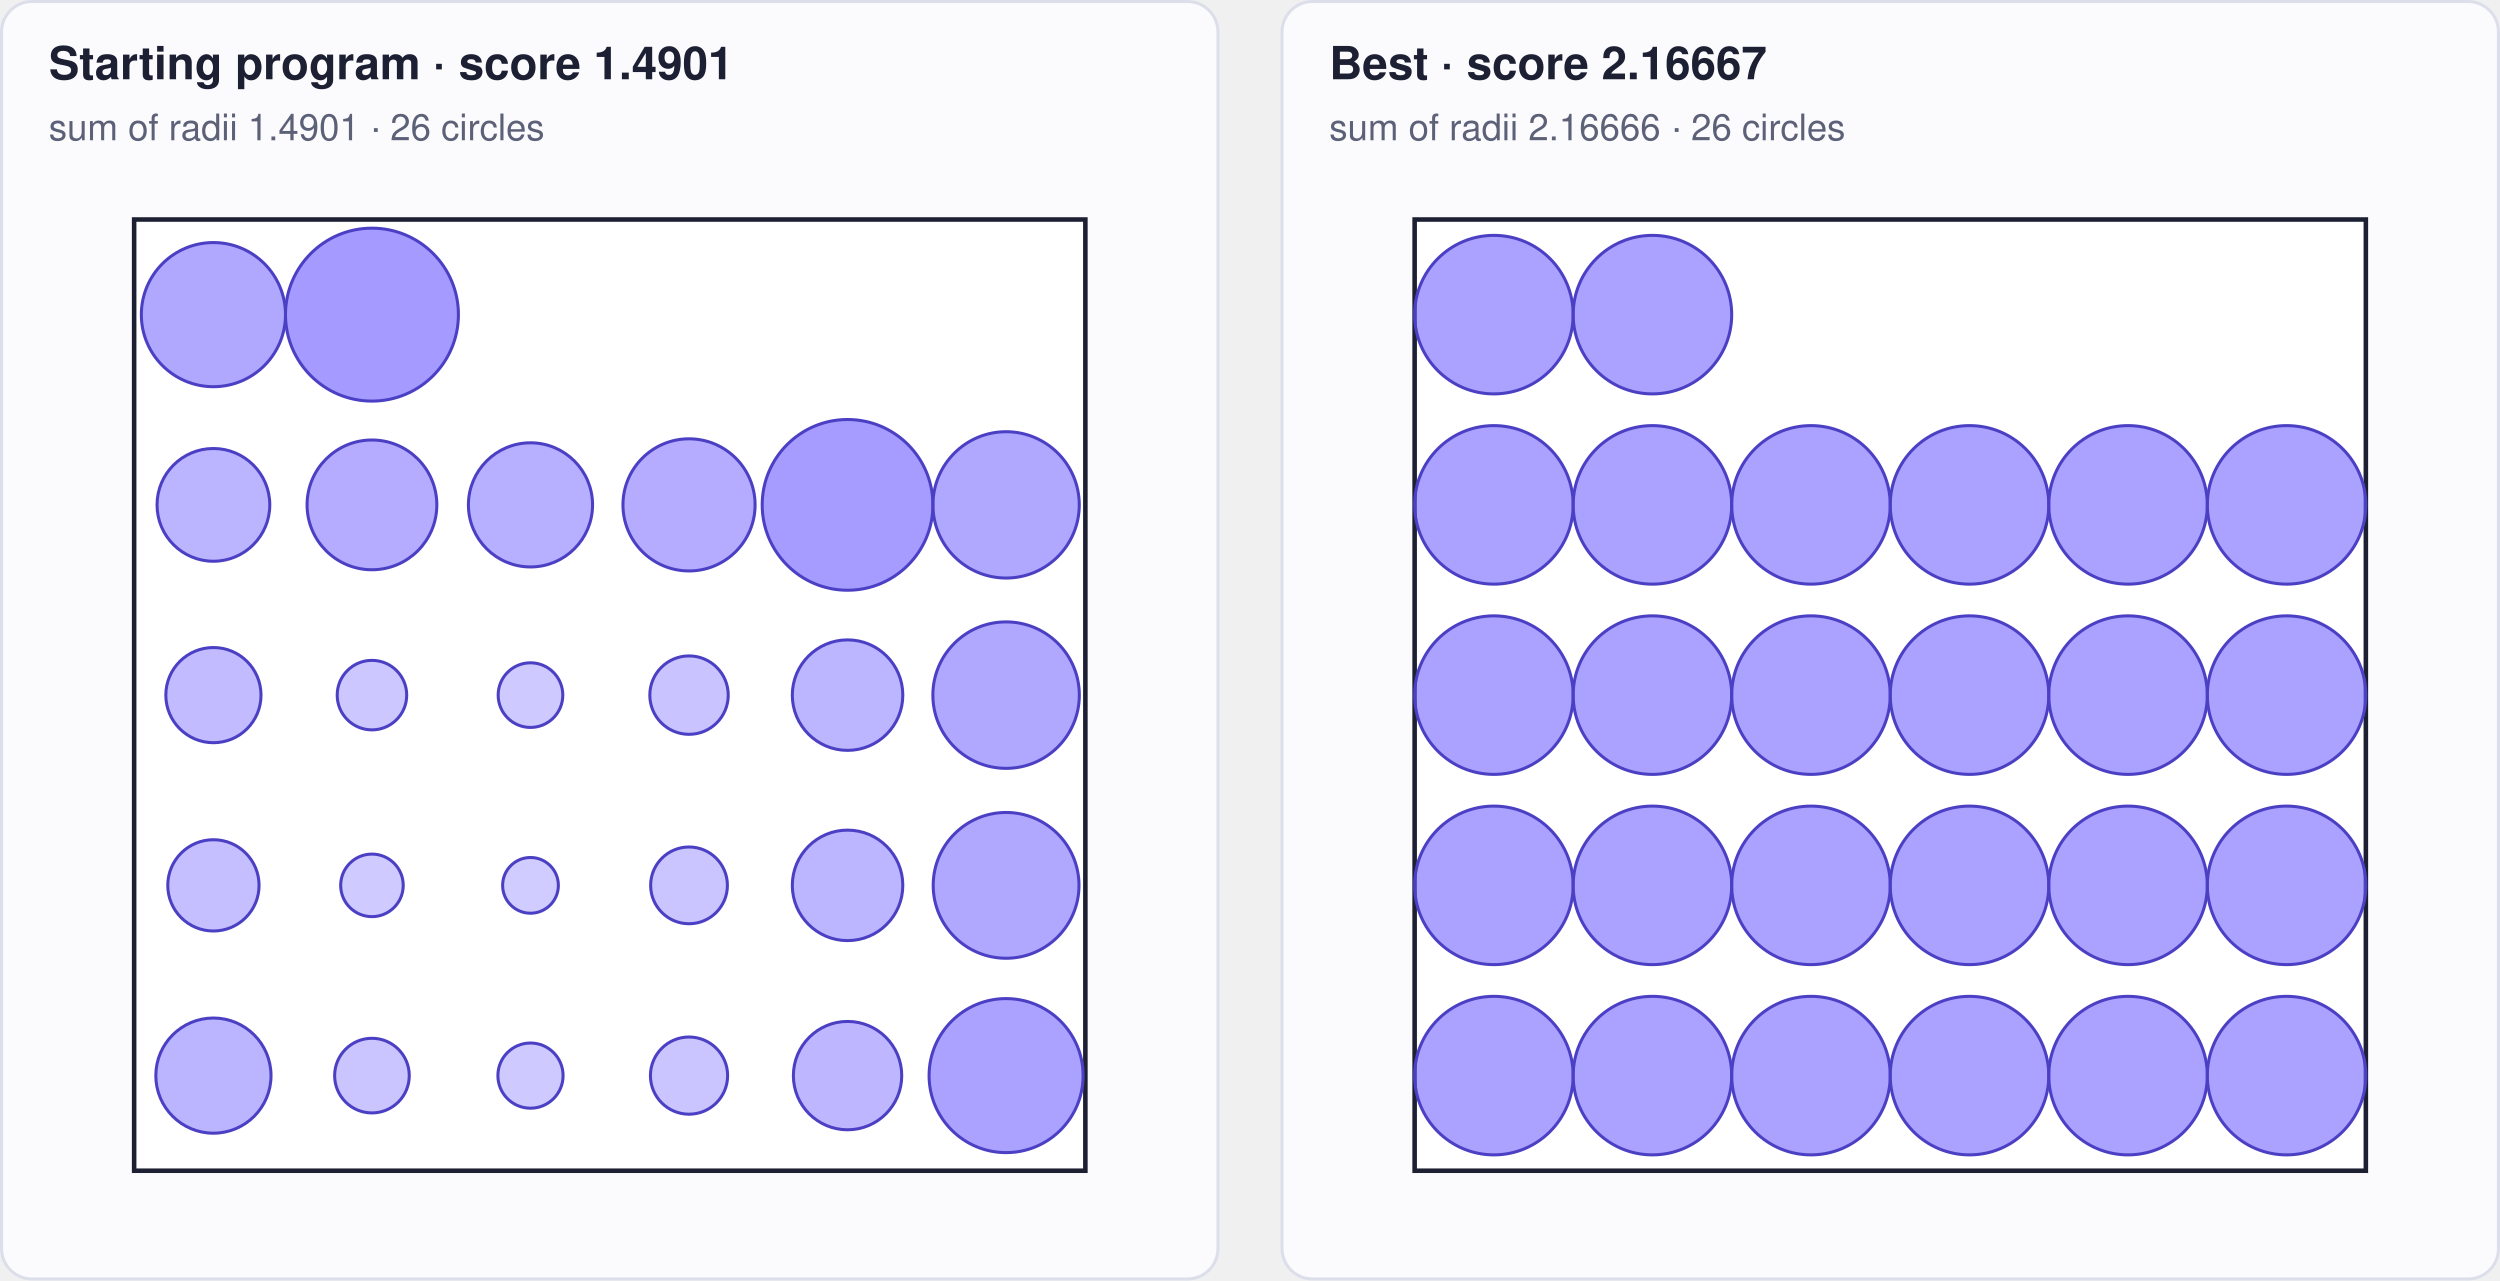
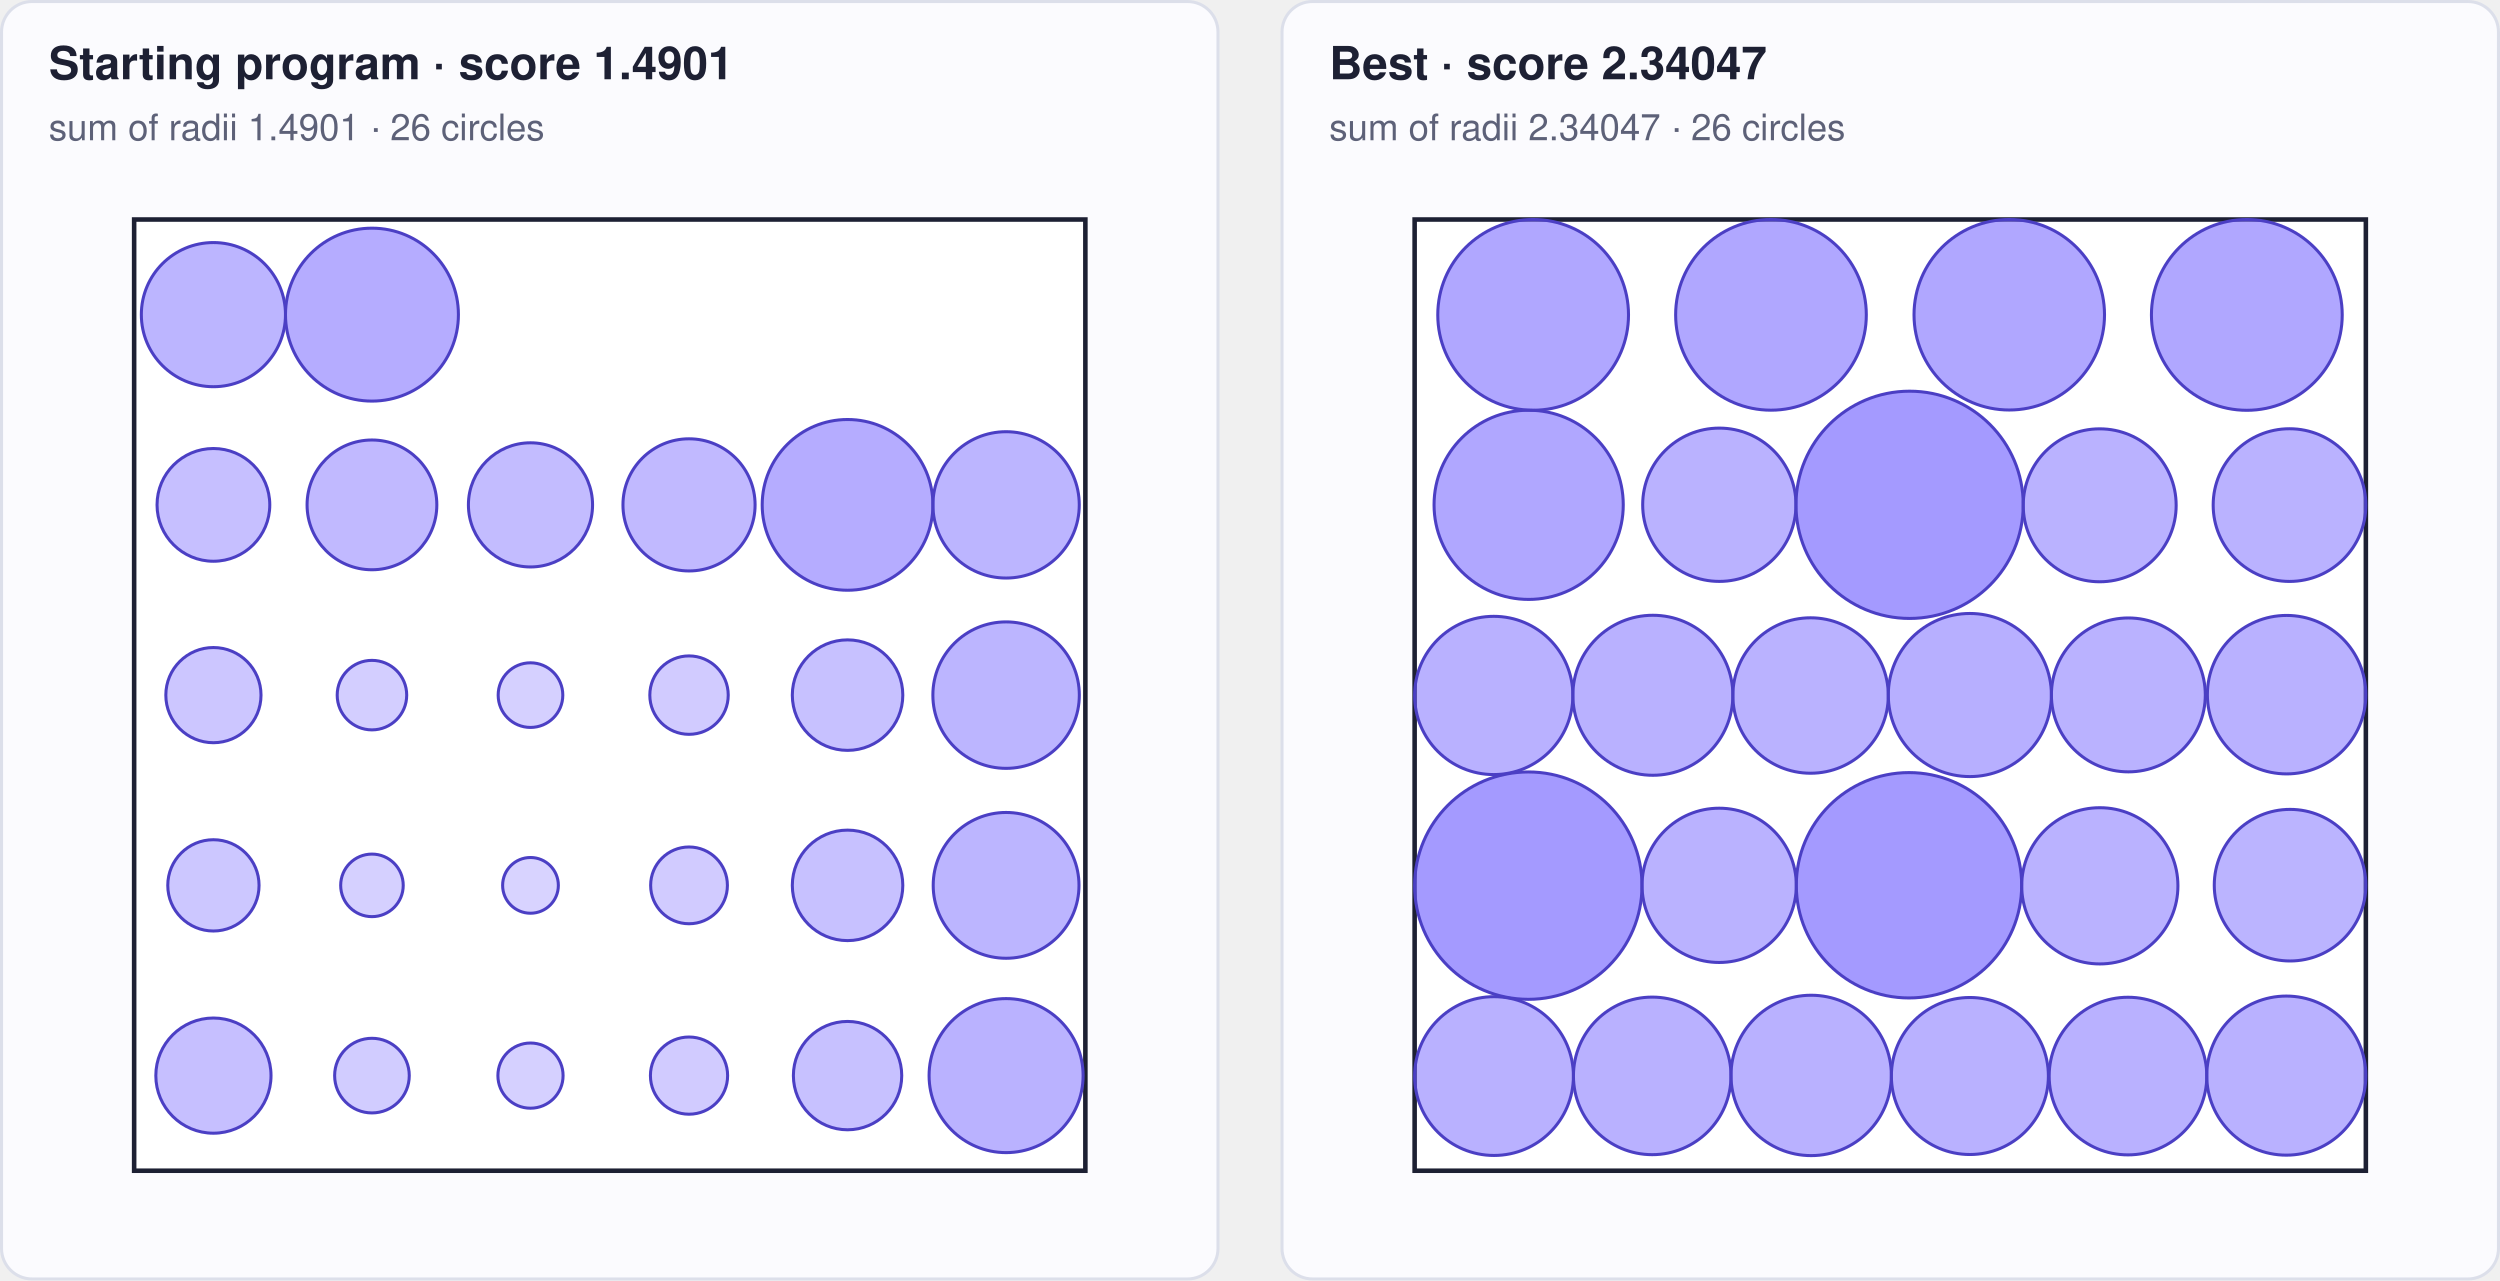
<svg xmlns="http://www.w3.org/2000/svg" viewBox="0 0 820 420.00" width="820" height="420.00" role="img" aria-label="circle_packing: the starting program's solution and the best one" font-family="system-ui, -apple-system, Segoe UI, Helvetica, Arial, sans-serif">
  <rect x="0.5" y="0.5" width="399" height="419" rx="10" fill="#fbfbfe" stroke="#dcdfea" />
  <text x="16" y="26" font-size="15" font-weight="600" fill="#1d2033">Starting program · score 1.4901</text>
  <text x="16" y="46" font-size="12" fill="#5d6178">sum of radii 1.4901 · 26 circles</text>
  <rect x="44.00" y="72.00" width="312.00" height="312.00" fill="#fff" stroke="#1d2033" stroke-width="1.5" />
-   <circle cx="70.00" cy="352.80" r="18.89" fill="#7b6cff" fill-opacity="0.51" stroke="#4b3fc4" stroke-width="1" />
-   <circle cx="122.00" cy="352.80" r="12.24" fill="#7b6cff" fill-opacity="0.40" stroke="#4b3fc4" stroke-width="1" />
-   <circle cx="174.00" cy="352.80" r="10.69" fill="#7b6cff" fill-opacity="0.37" stroke="#4b3fc4" stroke-width="1" />
-   <circle cx="226.00" cy="352.80" r="12.66" fill="#7b6cff" fill-opacity="0.40" stroke="#4b3fc4" stroke-width="1" />
-   <circle cx="278.00" cy="352.80" r="17.77" fill="#7b6cff" fill-opacity="0.49" stroke="#4b3fc4" stroke-width="1" />
-   <circle cx="330.00" cy="352.80" r="25.26" fill="#7b6cff" fill-opacity="0.63" stroke="#4b3fc4" stroke-width="1" />
-   <circle cx="70.00" cy="290.40" r="14.97" fill="#7b6cff" fill-opacity="0.44" stroke="#4b3fc4" stroke-width="1" />
-   <circle cx="122.00" cy="290.40" r="10.26" fill="#7b6cff" fill-opacity="0.36" stroke="#4b3fc4" stroke-width="1" />
-   <circle cx="174.00" cy="290.40" r="9.14" fill="#7b6cff" fill-opacity="0.34" stroke="#4b3fc4" stroke-width="1" />
-   <circle cx="226.00" cy="290.40" r="12.59" fill="#7b6cff" fill-opacity="0.40" stroke="#4b3fc4" stroke-width="1" />
-   <circle cx="278.00" cy="290.40" r="18.12" fill="#7b6cff" fill-opacity="0.50" stroke="#4b3fc4" stroke-width="1" />
-   <circle cx="330.00" cy="290.40" r="23.91" fill="#7b6cff" fill-opacity="0.60" stroke="#4b3fc4" stroke-width="1" />
-   <circle cx="70.00" cy="228.00" r="15.61" fill="#7b6cff" fill-opacity="0.46" stroke="#4b3fc4" stroke-width="1" />
-   <circle cx="122.00" cy="228.00" r="11.40" fill="#7b6cff" fill-opacity="0.38" stroke="#4b3fc4" stroke-width="1" />
-   <circle cx="174.00" cy="228.00" r="10.60" fill="#7b6cff" fill-opacity="0.37" stroke="#4b3fc4" stroke-width="1" />
-   <circle cx="226.00" cy="228.00" r="12.86" fill="#7b6cff" fill-opacity="0.41" stroke="#4b3fc4" stroke-width="1" />
-   <circle cx="278.00" cy="228.00" r="18.12" fill="#7b6cff" fill-opacity="0.50" stroke="#4b3fc4" stroke-width="1" />
-   <circle cx="330.00" cy="228.00" r="24.02" fill="#7b6cff" fill-opacity="0.60" stroke="#4b3fc4" stroke-width="1" />
-   <circle cx="70.00" cy="165.60" r="18.49" fill="#7b6cff" fill-opacity="0.51" stroke="#4b3fc4" stroke-width="1" />
-   <circle cx="122.00" cy="165.60" r="21.28" fill="#7b6cff" fill-opacity="0.56" stroke="#4b3fc4" stroke-width="1" />
-   <circle cx="174.00" cy="165.60" r="20.36" fill="#7b6cff" fill-opacity="0.54" stroke="#4b3fc4" stroke-width="1" />
-   <circle cx="226.00" cy="165.60" r="21.67" fill="#7b6cff" fill-opacity="0.56" stroke="#4b3fc4" stroke-width="1" />
-   <circle cx="278.00" cy="165.60" r="28.00" fill="#7b6cff" fill-opacity="0.67" stroke="#4b3fc4" stroke-width="1" />
-   <circle cx="330.00" cy="165.60" r="24.00" fill="#7b6cff" fill-opacity="0.60" stroke="#4b3fc4" stroke-width="1" />
-   <circle cx="70.00" cy="103.20" r="23.64" fill="#7b6cff" fill-opacity="0.60" stroke="#4b3fc4" stroke-width="1" />
-   <circle cx="122.00" cy="103.20" r="28.36" fill="#7b6cff" fill-opacity="0.68" stroke="#4b3fc4" stroke-width="1" />
+   <circle cx="70.00" cy="352.80" r="18.89" fill="#7b6cff" fill-opacity="0.43" stroke="#4b3fc4" stroke-width="1" />
+   <circle cx="122.00" cy="352.80" r="12.24" fill="#7b6cff" fill-opacity="0.34" stroke="#4b3fc4" stroke-width="1" />
+   <circle cx="174.00" cy="352.80" r="10.69" fill="#7b6cff" fill-opacity="0.32" stroke="#4b3fc4" stroke-width="1" />
+   <circle cx="226.00" cy="352.80" r="12.66" fill="#7b6cff" fill-opacity="0.35" stroke="#4b3fc4" stroke-width="1" />
+   <circle cx="278.00" cy="352.80" r="17.77" fill="#7b6cff" fill-opacity="0.42" stroke="#4b3fc4" stroke-width="1" />
+   <circle cx="330.00" cy="352.80" r="25.26" fill="#7b6cff" fill-opacity="0.52" stroke="#4b3fc4" stroke-width="1" />
+   <circle cx="70.00" cy="290.40" r="14.97" fill="#7b6cff" fill-opacity="0.38" stroke="#4b3fc4" stroke-width="1" />
+   <circle cx="122.00" cy="290.40" r="10.26" fill="#7b6cff" fill-opacity="0.32" stroke="#4b3fc4" stroke-width="1" />
+   <circle cx="174.00" cy="290.40" r="9.14" fill="#7b6cff" fill-opacity="0.30" stroke="#4b3fc4" stroke-width="1" />
+   <circle cx="226.00" cy="290.40" r="12.59" fill="#7b6cff" fill-opacity="0.35" stroke="#4b3fc4" stroke-width="1" />
+   <circle cx="278.00" cy="290.40" r="18.12" fill="#7b6cff" fill-opacity="0.42" stroke="#4b3fc4" stroke-width="1" />
+   <circle cx="330.00" cy="290.40" r="23.91" fill="#7b6cff" fill-opacity="0.50" stroke="#4b3fc4" stroke-width="1" />
+   <circle cx="70.00" cy="228.00" r="15.61" fill="#7b6cff" fill-opacity="0.39" stroke="#4b3fc4" stroke-width="1" />
+   <circle cx="122.00" cy="228.00" r="11.40" fill="#7b6cff" fill-opacity="0.33" stroke="#4b3fc4" stroke-width="1" />
+   <circle cx="174.00" cy="228.00" r="10.60" fill="#7b6cff" fill-opacity="0.32" stroke="#4b3fc4" stroke-width="1" />
+   <circle cx="226.00" cy="228.00" r="12.86" fill="#7b6cff" fill-opacity="0.35" stroke="#4b3fc4" stroke-width="1" />
+   <circle cx="278.00" cy="228.00" r="18.12" fill="#7b6cff" fill-opacity="0.42" stroke="#4b3fc4" stroke-width="1" />
+   <circle cx="330.00" cy="228.00" r="24.02" fill="#7b6cff" fill-opacity="0.50" stroke="#4b3fc4" stroke-width="1" />
+   <circle cx="70.00" cy="165.60" r="18.49" fill="#7b6cff" fill-opacity="0.43" stroke="#4b3fc4" stroke-width="1" />
+   <circle cx="122.00" cy="165.60" r="21.28" fill="#7b6cff" fill-opacity="0.47" stroke="#4b3fc4" stroke-width="1" />
+   <circle cx="174.00" cy="165.60" r="20.36" fill="#7b6cff" fill-opacity="0.45" stroke="#4b3fc4" stroke-width="1" />
+   <circle cx="226.00" cy="165.60" r="21.67" fill="#7b6cff" fill-opacity="0.47" stroke="#4b3fc4" stroke-width="1" />
+   <circle cx="278.00" cy="165.60" r="28.00" fill="#7b6cff" fill-opacity="0.56" stroke="#4b3fc4" stroke-width="1" />
+   <circle cx="330.00" cy="165.60" r="24.00" fill="#7b6cff" fill-opacity="0.50" stroke="#4b3fc4" stroke-width="1" />
+   <circle cx="70.00" cy="103.20" r="23.64" fill="#7b6cff" fill-opacity="0.50" stroke="#4b3fc4" stroke-width="1" />
+   <circle cx="122.00" cy="103.20" r="28.36" fill="#7b6cff" fill-opacity="0.56" stroke="#4b3fc4" stroke-width="1" />
  <rect x="420.5" y="0.5" width="399" height="419" rx="10" fill="#fbfbfe" stroke="#dcdfea" />
-   <text x="436" y="26" font-size="15" font-weight="600" fill="#1d2033">Best · score 2.16667</text>
-   <text x="436" y="46" font-size="12" fill="#5d6178">sum of radii 2.16666 · 26 circles</text>
+   <text x="436" y="26" font-size="15" font-weight="600" fill="#1d2033">Best · score 2.34047</text>
+   <text x="436" y="46" font-size="12" fill="#5d6178">sum of radii 2.34047 · 26 circles</text>
  <rect x="464.00" y="72.00" width="312.00" height="312.00" fill="#fff" stroke="#1d2033" stroke-width="1.5" />
-   <circle cx="490.00" cy="352.80" r="26.00" fill="#7b6cff" fill-opacity="0.64" stroke="#4b3fc4" stroke-width="1" />
-   <circle cx="542.00" cy="352.80" r="26.00" fill="#7b6cff" fill-opacity="0.64" stroke="#4b3fc4" stroke-width="1" />
-   <circle cx="594.00" cy="352.80" r="26.00" fill="#7b6cff" fill-opacity="0.64" stroke="#4b3fc4" stroke-width="1" />
-   <circle cx="646.00" cy="352.80" r="26.00" fill="#7b6cff" fill-opacity="0.64" stroke="#4b3fc4" stroke-width="1" />
-   <circle cx="698.00" cy="352.80" r="26.00" fill="#7b6cff" fill-opacity="0.64" stroke="#4b3fc4" stroke-width="1" />
-   <circle cx="750.00" cy="352.80" r="26.00" fill="#7b6cff" fill-opacity="0.64" stroke="#4b3fc4" stroke-width="1" />
-   <circle cx="490.00" cy="290.40" r="26.00" fill="#7b6cff" fill-opacity="0.64" stroke="#4b3fc4" stroke-width="1" />
-   <circle cx="542.00" cy="290.40" r="26.00" fill="#7b6cff" fill-opacity="0.64" stroke="#4b3fc4" stroke-width="1" />
-   <circle cx="594.00" cy="290.40" r="26.00" fill="#7b6cff" fill-opacity="0.64" stroke="#4b3fc4" stroke-width="1" />
-   <circle cx="646.00" cy="290.40" r="26.00" fill="#7b6cff" fill-opacity="0.64" stroke="#4b3fc4" stroke-width="1" />
-   <circle cx="698.00" cy="290.40" r="26.00" fill="#7b6cff" fill-opacity="0.64" stroke="#4b3fc4" stroke-width="1" />
-   <circle cx="750.00" cy="290.40" r="26.00" fill="#7b6cff" fill-opacity="0.64" stroke="#4b3fc4" stroke-width="1" />
-   <circle cx="490.00" cy="228.00" r="26.00" fill="#7b6cff" fill-opacity="0.64" stroke="#4b3fc4" stroke-width="1" />
-   <circle cx="542.00" cy="228.00" r="26.00" fill="#7b6cff" fill-opacity="0.64" stroke="#4b3fc4" stroke-width="1" />
-   <circle cx="594.00" cy="228.00" r="26.00" fill="#7b6cff" fill-opacity="0.64" stroke="#4b3fc4" stroke-width="1" />
-   <circle cx="646.00" cy="228.00" r="26.00" fill="#7b6cff" fill-opacity="0.64" stroke="#4b3fc4" stroke-width="1" />
-   <circle cx="698.00" cy="228.00" r="26.00" fill="#7b6cff" fill-opacity="0.64" stroke="#4b3fc4" stroke-width="1" />
-   <circle cx="750.00" cy="228.00" r="26.00" fill="#7b6cff" fill-opacity="0.64" stroke="#4b3fc4" stroke-width="1" />
-   <circle cx="490.00" cy="165.60" r="26.00" fill="#7b6cff" fill-opacity="0.64" stroke="#4b3fc4" stroke-width="1" />
-   <circle cx="542.00" cy="165.60" r="26.00" fill="#7b6cff" fill-opacity="0.64" stroke="#4b3fc4" stroke-width="1" />
-   <circle cx="594.00" cy="165.60" r="26.00" fill="#7b6cff" fill-opacity="0.64" stroke="#4b3fc4" stroke-width="1" />
-   <circle cx="646.00" cy="165.60" r="26.00" fill="#7b6cff" fill-opacity="0.64" stroke="#4b3fc4" stroke-width="1" />
-   <circle cx="698.00" cy="165.60" r="26.00" fill="#7b6cff" fill-opacity="0.64" stroke="#4b3fc4" stroke-width="1" />
-   <circle cx="750.00" cy="165.60" r="26.00" fill="#7b6cff" fill-opacity="0.64" stroke="#4b3fc4" stroke-width="1" />
-   <circle cx="490.00" cy="103.20" r="26.00" fill="#7b6cff" fill-opacity="0.64" stroke="#4b3fc4" stroke-width="1" />
-   <circle cx="542.00" cy="103.20" r="26.00" fill="#7b6cff" fill-opacity="0.64" stroke="#4b3fc4" stroke-width="1" />
+   <circle cx="490.04" cy="352.95" r="26.04" fill="#7b6cff" fill-opacity="0.53" stroke="#4b3fc4" stroke-width="1" />
+   <circle cx="541.93" cy="352.89" r="25.84" fill="#7b6cff" fill-opacity="0.53" stroke="#4b3fc4" stroke-width="1" />
+   <circle cx="594.07" cy="352.74" r="26.30" fill="#7b6cff" fill-opacity="0.53" stroke="#4b3fc4" stroke-width="1" />
+   <circle cx="646.12" cy="352.93" r="25.75" fill="#7b6cff" fill-opacity="0.53" stroke="#4b3fc4" stroke-width="1" />
+   <circle cx="697.98" cy="352.95" r="25.85" fill="#7b6cff" fill-opacity="0.53" stroke="#4b3fc4" stroke-width="1" />
+   <circle cx="749.91" cy="352.80" r="26.09" fill="#7b6cff" fill-opacity="0.53" stroke="#4b3fc4" stroke-width="1" />
+   <circle cx="501.29" cy="290.49" r="37.29" fill="#7b6cff" fill-opacity="0.68" stroke="#4b3fc4" stroke-width="1" />
+   <circle cx="563.89" cy="290.39" r="25.30" fill="#7b6cff" fill-opacity="0.52" stroke="#4b3fc4" stroke-width="1" />
+   <circle cx="626.15" cy="290.37" r="36.96" fill="#7b6cff" fill-opacity="0.68" stroke="#4b3fc4" stroke-width="1" />
+   <circle cx="688.74" cy="290.55" r="25.62" fill="#7b6cff" fill-opacity="0.52" stroke="#4b3fc4" stroke-width="1" />
+   <circle cx="751.14" cy="290.34" r="24.86" fill="#7b6cff" fill-opacity="0.51" stroke="#4b3fc4" stroke-width="1" />
+   <circle cx="489.95" cy="228.11" r="25.95" fill="#7b6cff" fill-opacity="0.53" stroke="#4b3fc4" stroke-width="1" />
+   <circle cx="542.14" cy="228.05" r="26.24" fill="#7b6cff" fill-opacity="0.53" stroke="#4b3fc4" stroke-width="1" />
+   <circle cx="593.87" cy="228.13" r="25.49" fill="#7b6cff" fill-opacity="0.52" stroke="#4b3fc4" stroke-width="1" />
+   <circle cx="646.11" cy="227.97" r="26.75" fill="#7b6cff" fill-opacity="0.54" stroke="#4b3fc4" stroke-width="1" />
+   <circle cx="698.10" cy="227.93" r="25.24" fill="#7b6cff" fill-opacity="0.52" stroke="#4b3fc4" stroke-width="1" />
+   <circle cx="750.01" cy="227.85" r="25.99" fill="#7b6cff" fill-opacity="0.53" stroke="#4b3fc4" stroke-width="1" />
+   <circle cx="501.40" cy="165.58" r="31.03" fill="#7b6cff" fill-opacity="0.60" stroke="#4b3fc4" stroke-width="1" />
+   <circle cx="563.94" cy="165.56" r="25.14" fill="#7b6cff" fill-opacity="0.52" stroke="#4b3fc4" stroke-width="1" />
+   <circle cx="626.35" cy="165.58" r="37.27" fill="#7b6cff" fill-opacity="0.68" stroke="#4b3fc4" stroke-width="1" />
+   <circle cx="688.70" cy="165.74" r="25.08" fill="#7b6cff" fill-opacity="0.52" stroke="#4b3fc4" stroke-width="1" />
+   <circle cx="750.96" cy="165.67" r="25.04" fill="#7b6cff" fill-opacity="0.52" stroke="#4b3fc4" stroke-width="1" />
+   <circle cx="502.87" cy="103.28" r="31.28" fill="#7b6cff" fill-opacity="0.60" stroke="#4b3fc4" stroke-width="1" />
+   <circle cx="580.88" cy="103.27" r="31.27" fill="#7b6cff" fill-opacity="0.60" stroke="#4b3fc4" stroke-width="1" />
+   <circle cx="659.04" cy="103.24" r="31.24" fill="#7b6cff" fill-opacity="0.60" stroke="#4b3fc4" stroke-width="1" />
+   <circle cx="736.96" cy="103.29" r="31.29" fill="#7b6cff" fill-opacity="0.60" stroke="#4b3fc4" stroke-width="1" />
</svg>
